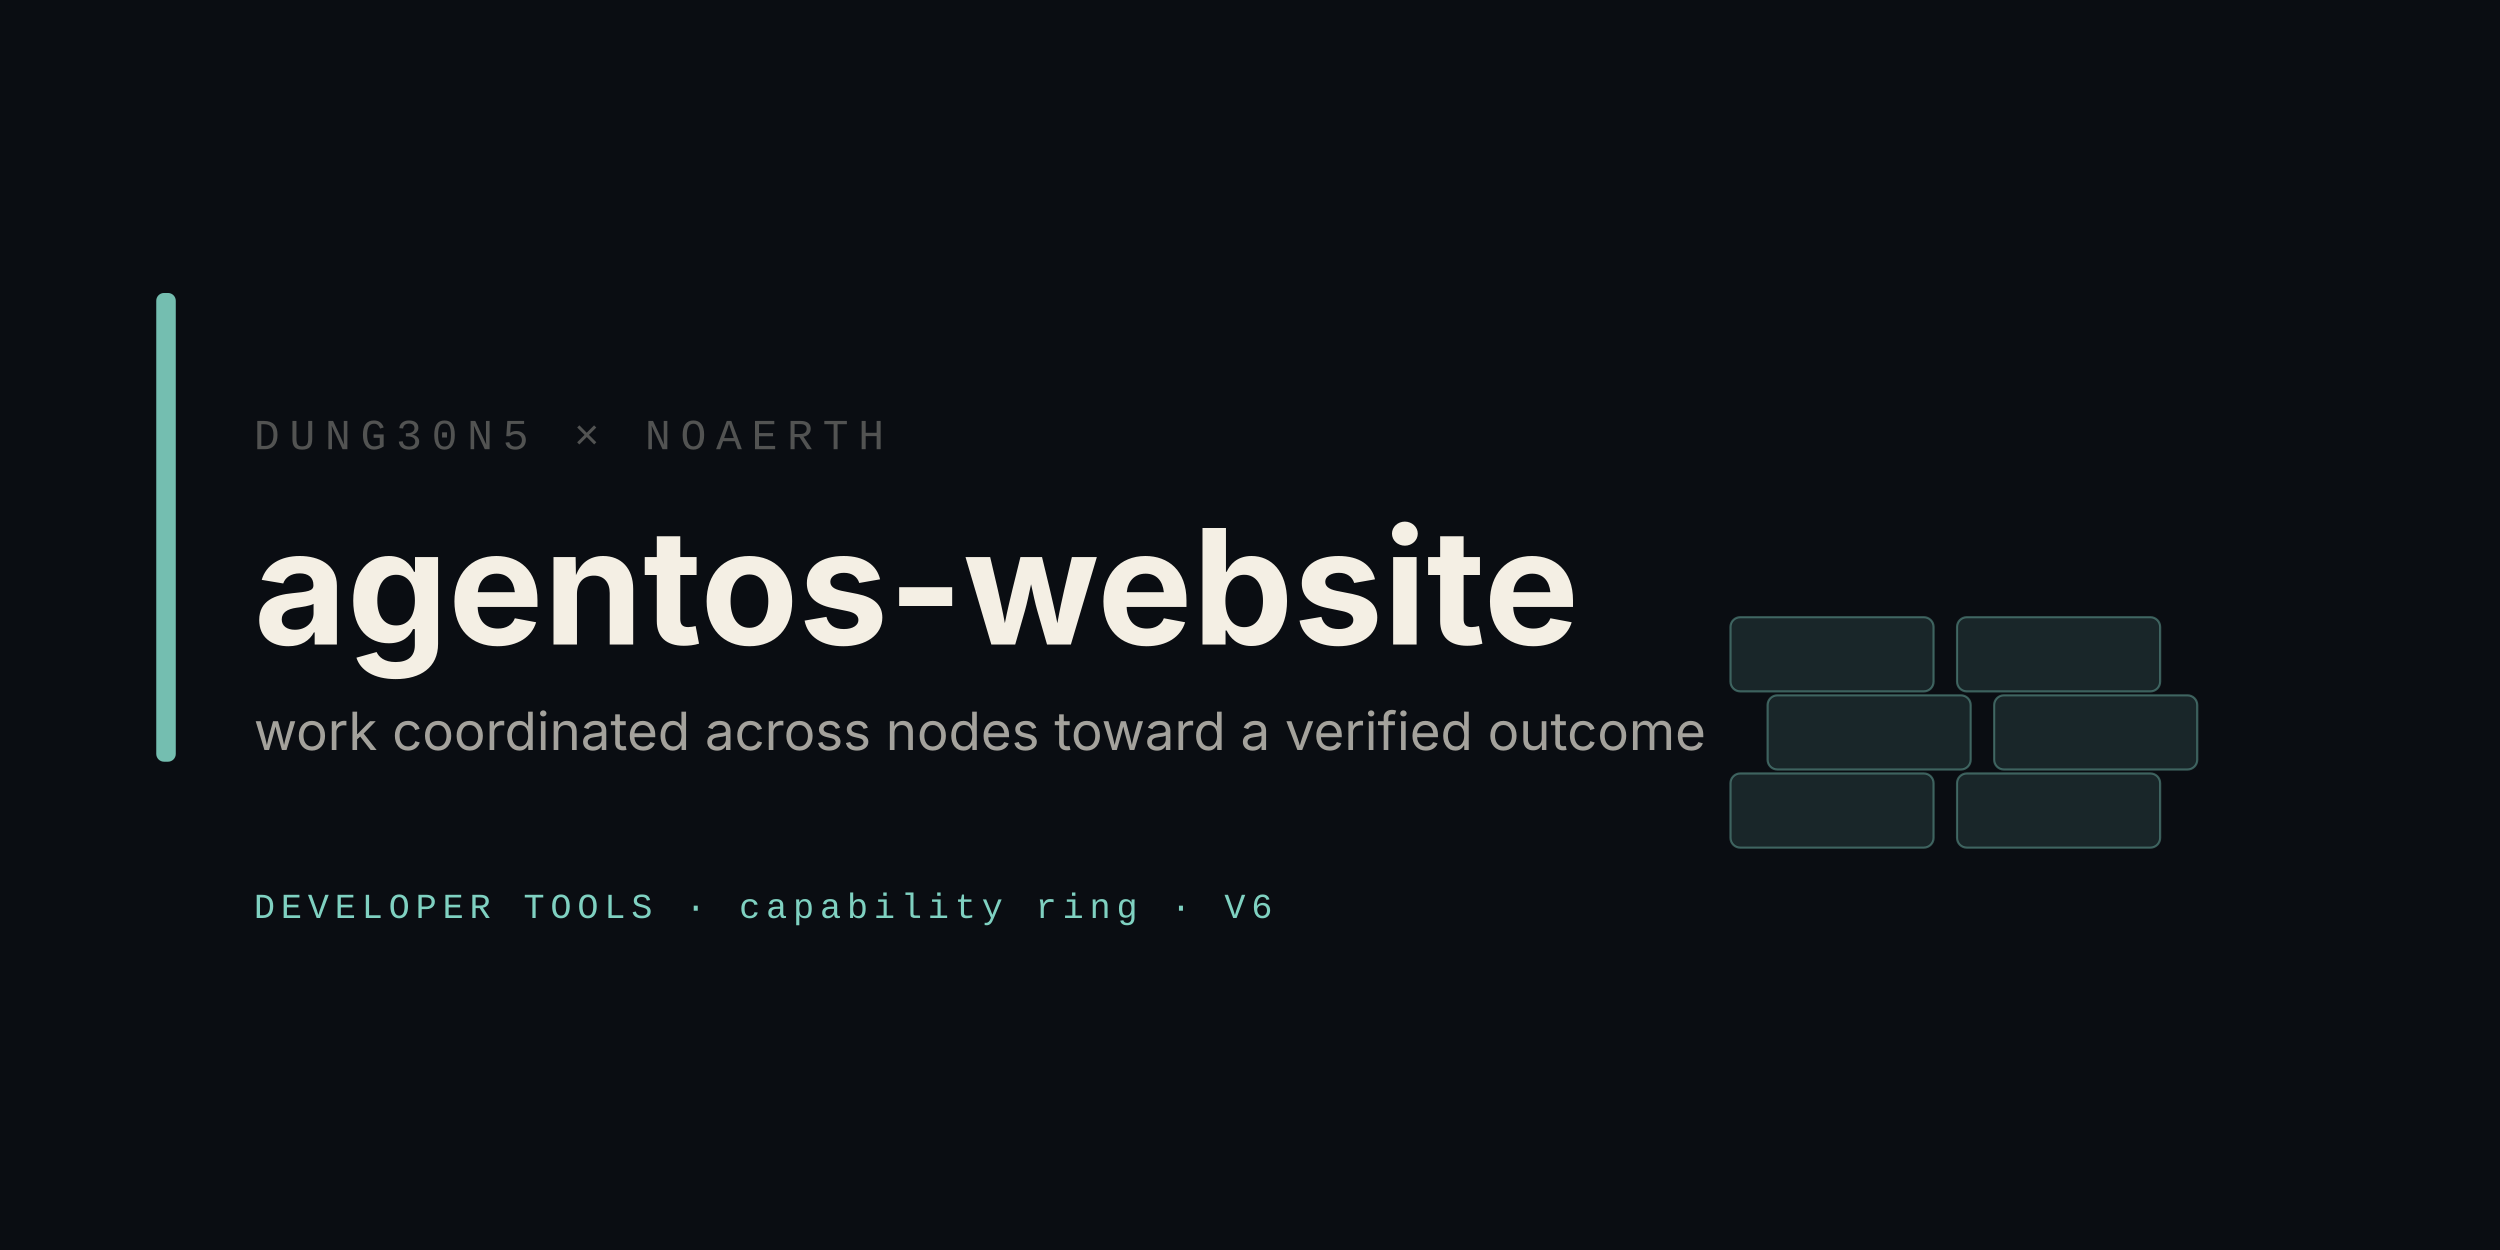
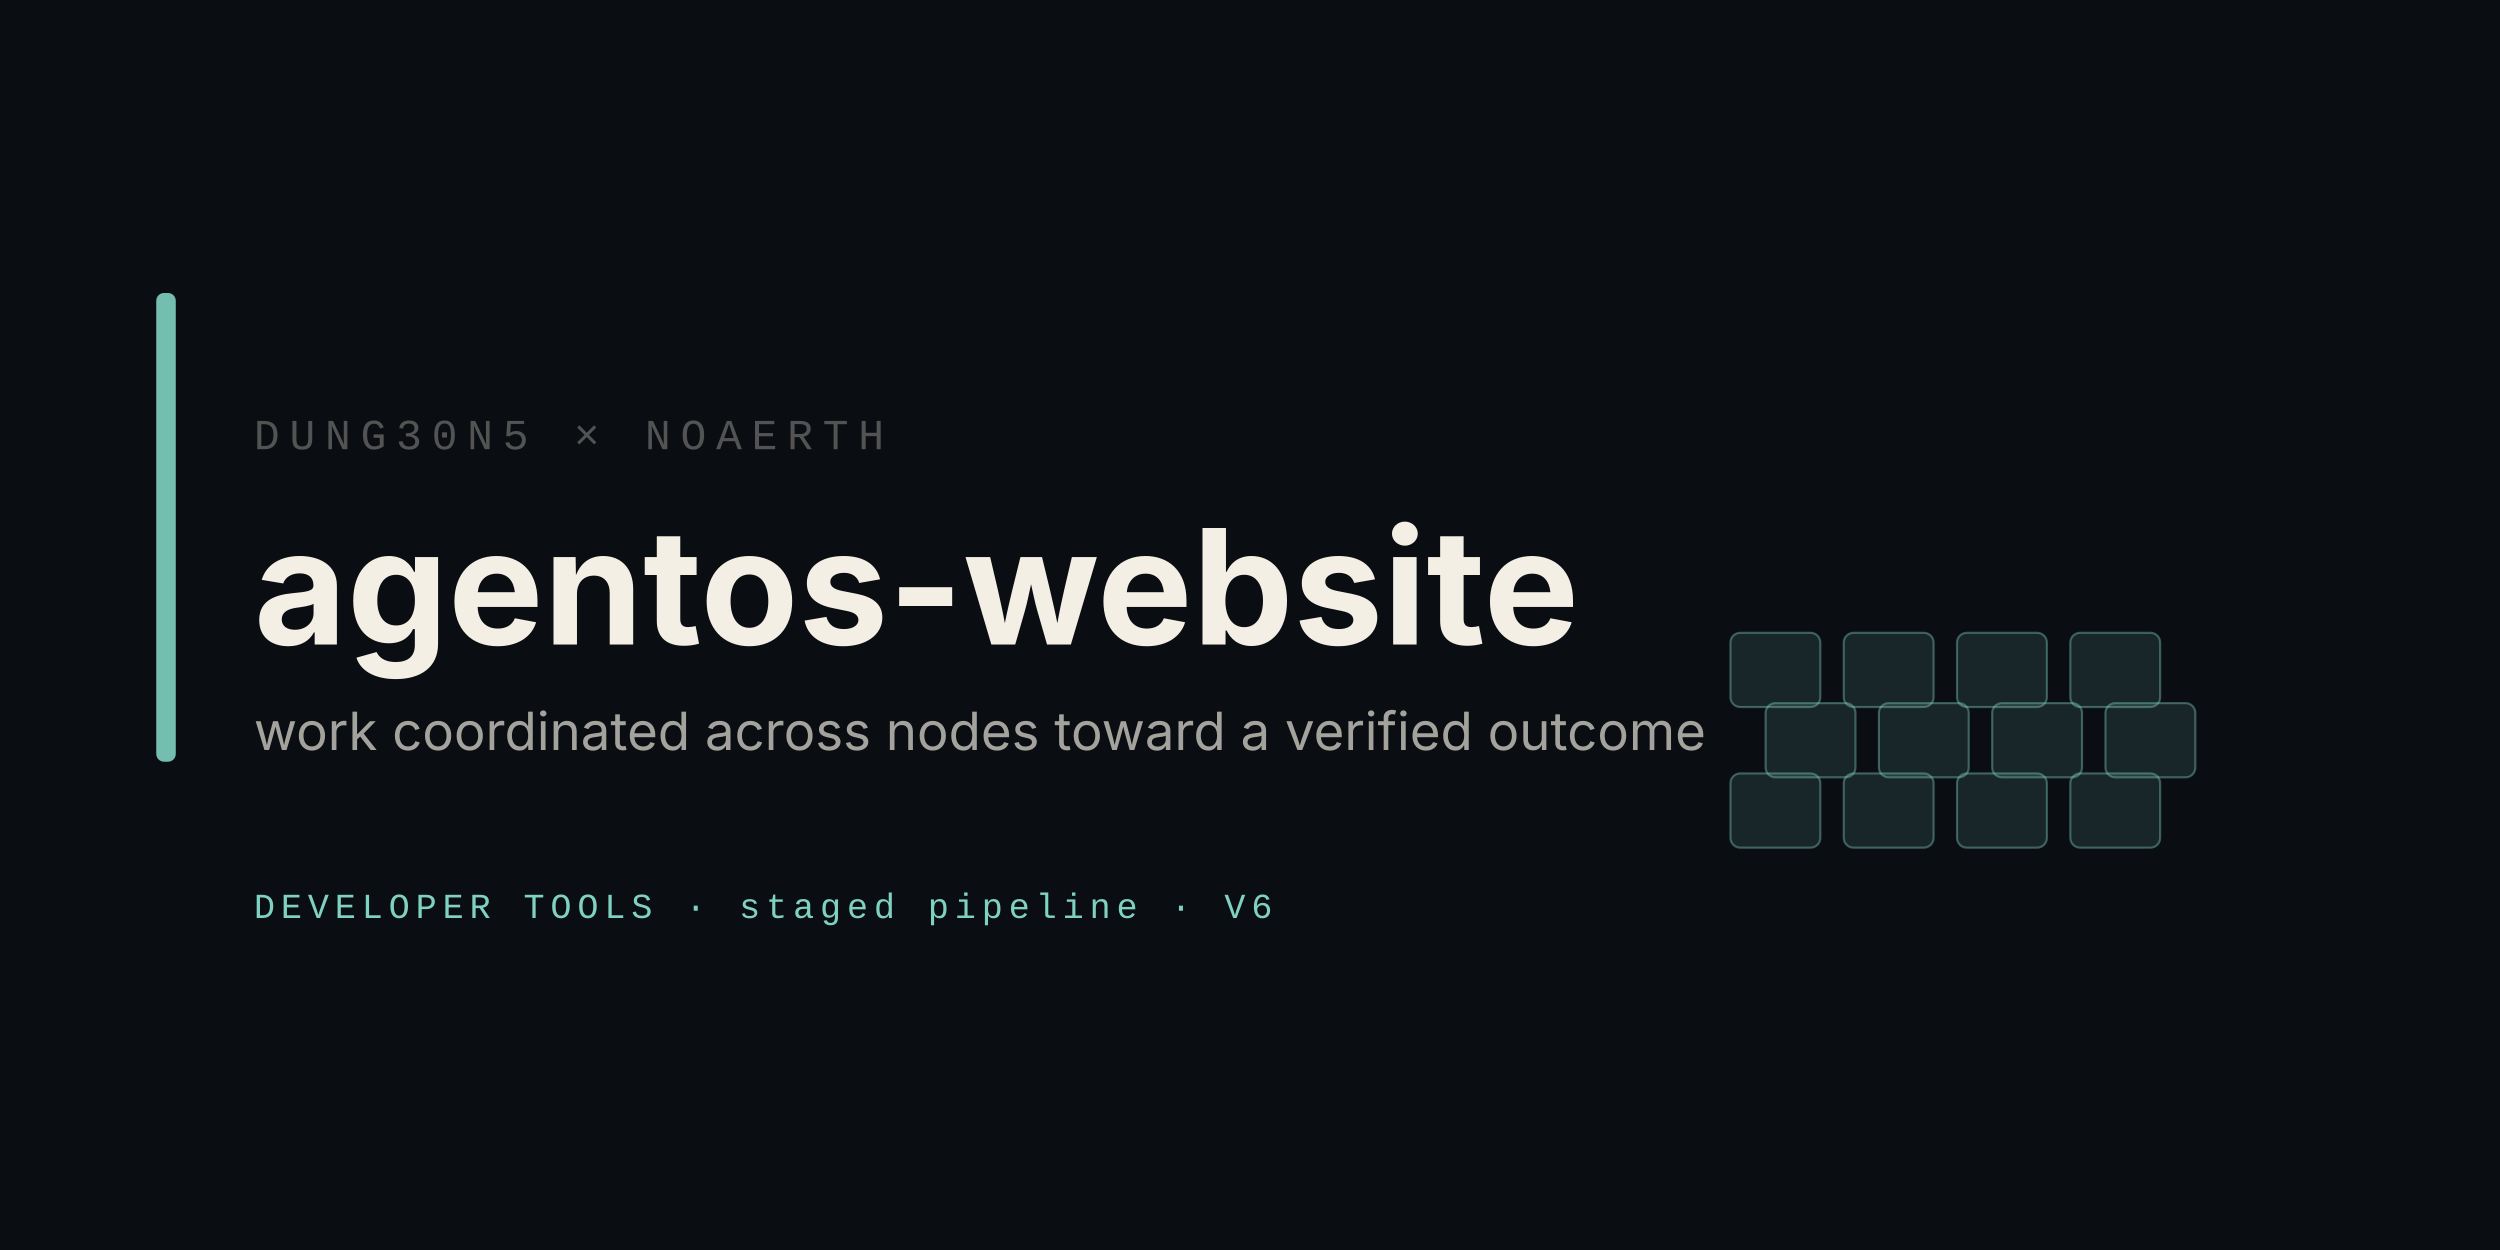
<svg xmlns="http://www.w3.org/2000/svg" viewBox="0 0 1280 640" width="1280" height="640" role="img" aria-label="agentos-website project card">
  <rect width="1280" height="640" fill="#0a0d12" />
-   <rect x="886" y="396" width="104" height="38" rx="5" fill="#7fd1c1" fill-opacity="0.13" stroke="#7fd1c1" stroke-width="1.1" stroke-opacity="0.4" />
-   <rect x="1002" y="396" width="104" height="38" rx="5" fill="#7fd1c1" fill-opacity="0.13" stroke="#7fd1c1" stroke-width="1.1" stroke-opacity="0.4" />
-   <rect x="905" y="356" width="104" height="38" rx="5" fill="#7fd1c1" fill-opacity="0.13" stroke="#7fd1c1" stroke-width="1.1" stroke-opacity="0.4" />
-   <rect x="1021" y="356" width="104" height="38" rx="5" fill="#7fd1c1" fill-opacity="0.13" stroke="#7fd1c1" stroke-width="1.1" stroke-opacity="0.4" />
-   <rect x="886" y="316" width="104" height="38" rx="5" fill="#7fd1c1" fill-opacity="0.13" stroke="#7fd1c1" stroke-width="1.1" stroke-opacity="0.4" />
-   <rect x="1002" y="316" width="104" height="38" rx="5" fill="#7fd1c1" fill-opacity="0.13" stroke="#7fd1c1" stroke-width="1.1" stroke-opacity="0.4" />
+   <rect x="886" y="396" width="46" height="38" rx="5" fill="#7fd1c1" fill-opacity="0.13" stroke="#7fd1c1" stroke-width="1.1" stroke-opacity="0.4" />
+   <rect x="944" y="396" width="46" height="38" rx="5" fill="#7fd1c1" fill-opacity="0.13" stroke="#7fd1c1" stroke-width="1.1" stroke-opacity="0.4" />
+   <rect x="1002" y="396" width="46" height="38" rx="5" fill="#7fd1c1" fill-opacity="0.13" stroke="#7fd1c1" stroke-width="1.1" stroke-opacity="0.4" />
+   <rect x="1060" y="396" width="46" height="38" rx="5" fill="#7fd1c1" fill-opacity="0.13" stroke="#7fd1c1" stroke-width="1.1" stroke-opacity="0.4" />
+   <rect x="904" y="360" width="46" height="38" rx="5" fill="#7fd1c1" fill-opacity="0.13" stroke="#7fd1c1" stroke-width="1.1" stroke-opacity="0.4" />
+   <rect x="962" y="360" width="46" height="38" rx="5" fill="#7fd1c1" fill-opacity="0.13" stroke="#7fd1c1" stroke-width="1.1" stroke-opacity="0.4" />
+   <rect x="1020" y="360" width="46" height="38" rx="5" fill="#7fd1c1" fill-opacity="0.13" stroke="#7fd1c1" stroke-width="1.1" stroke-opacity="0.4" />
+   <rect x="1078" y="360" width="46" height="38" rx="5" fill="#7fd1c1" fill-opacity="0.13" stroke="#7fd1c1" stroke-width="1.1" stroke-opacity="0.4" />
+   <rect x="886" y="324" width="46" height="38" rx="5" fill="#7fd1c1" fill-opacity="0.13" stroke="#7fd1c1" stroke-width="1.1" stroke-opacity="0.4" />
+   <rect x="944" y="324" width="46" height="38" rx="5" fill="#7fd1c1" fill-opacity="0.13" stroke="#7fd1c1" stroke-width="1.1" stroke-opacity="0.4" />
+   <rect x="1002" y="324" width="46" height="38" rx="5" fill="#7fd1c1" fill-opacity="0.13" stroke="#7fd1c1" stroke-width="1.1" stroke-opacity="0.4" />
+   <rect x="1060" y="324" width="46" height="38" rx="5" fill="#7fd1c1" fill-opacity="0.13" stroke="#7fd1c1" stroke-width="1.1" stroke-opacity="0.4" />
  <rect x="80" y="150" width="10" height="240" rx="4" fill="#7fd1c1" opacity="0.9" />
  <text x="130" y="230" font-family="ui-monospace, SFMono-Regular, Menlo, Monaco, Consolas, 'Liberation Mono', monospace" font-size="22" letter-spacing="5" fill="#f4efe44f">DUNG30N5 × NOAERTH</text>
  <text x="130" y="330" font-family="-apple-system, BlinkMacSystemFont, 'Segoe UI', Inter, Helvetica, Arial, sans-serif" font-size="82" font-weight="700" fill="#f4efe4">agentos-website</text>
  <text x="130" y="384" font-family="-apple-system, BlinkMacSystemFont, 'Segoe UI', Inter, Helvetica, Arial, sans-serif" font-size="27" fill="#f4efe4a8">work coordinated across nodes toward a verified outcome</text>
-   <text x="130" y="470" font-family="ui-monospace, SFMono-Regular, Menlo, Monaco, Consolas, 'Liberation Mono', monospace" font-size="18" fill="#7fd1c1" letter-spacing="3">DEVELOPER TOOLS · capability ring · V6</text>
+   <text x="130" y="470" font-family="ui-monospace, SFMono-Regular, Menlo, Monaco, Consolas, 'Liberation Mono', monospace" font-size="18" fill="#7fd1c1" letter-spacing="3">DEVELOPER TOOLS · staged pipeline · V6</text>
</svg>
